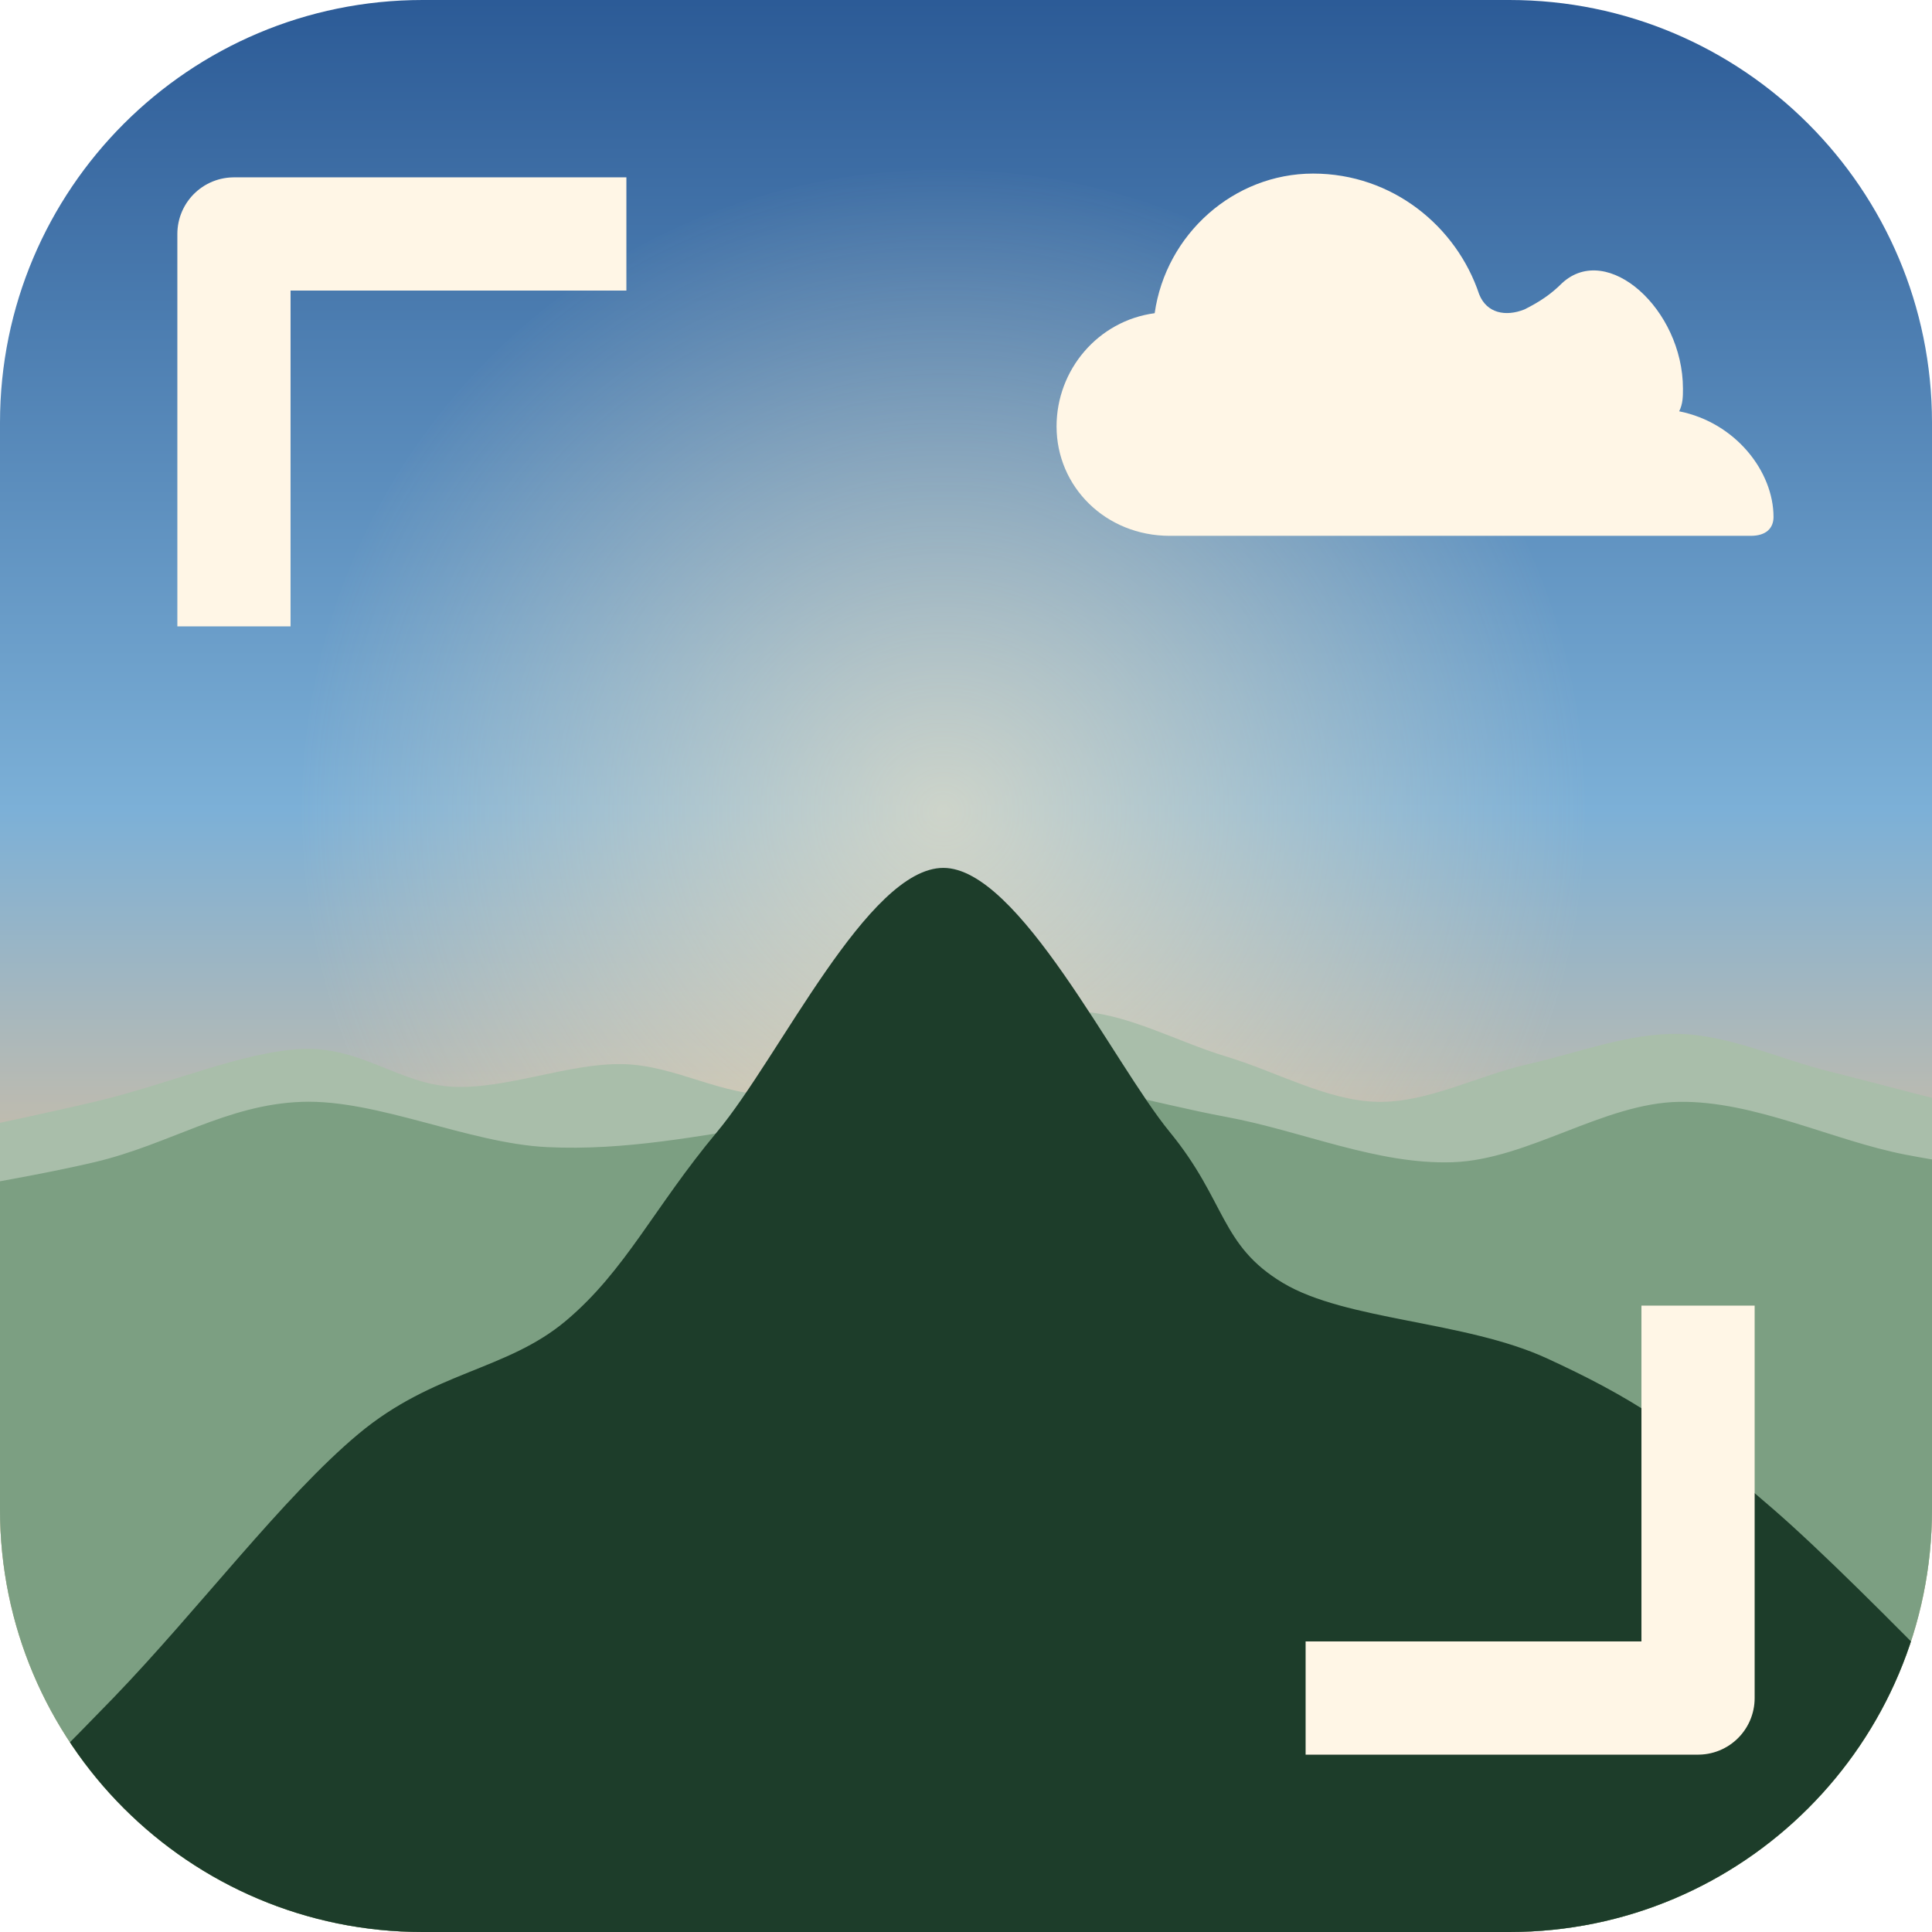
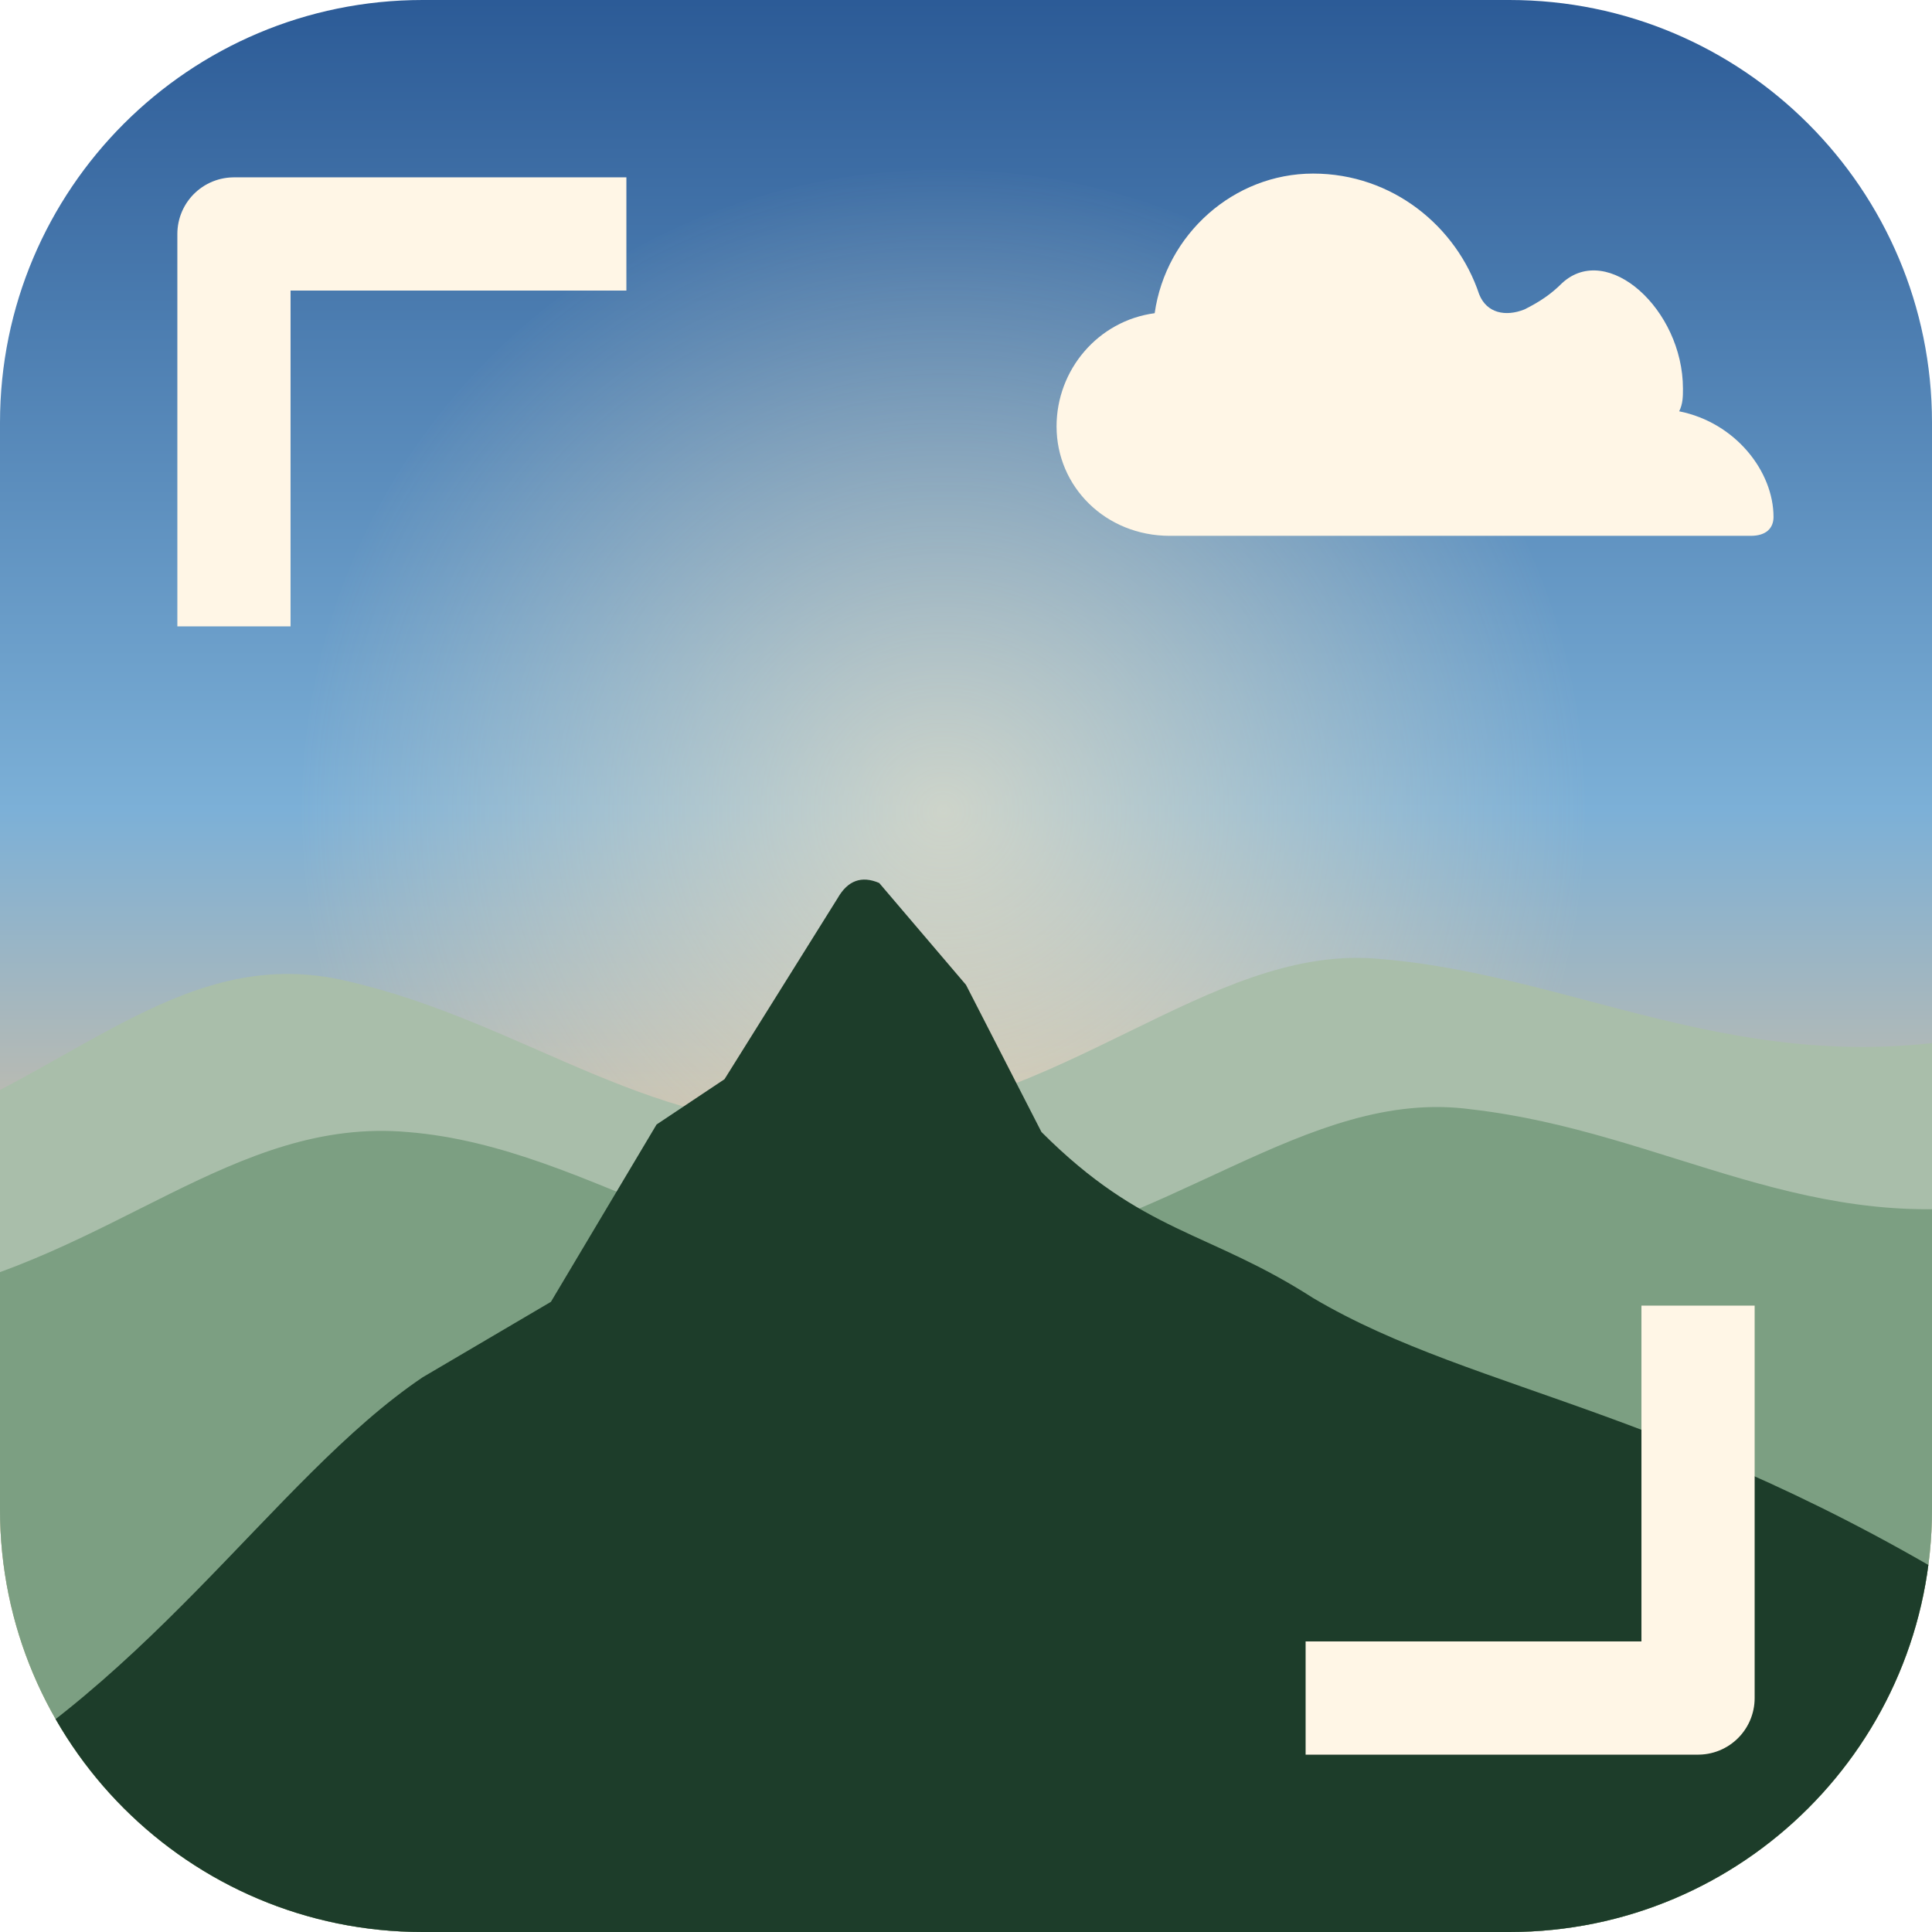
<svg xmlns="http://www.w3.org/2000/svg" viewBox="0 0 512 512" width="512" height="512" role="img" aria-label="PhotoSim icon: green mountains under a sunset sky with a cream cloud, framed by thick cream viewfinder brackets">
  <defs>
    <linearGradient id="sky" x1="0" y1="0" x2="0" y2="1">
      <stop offset="0" stop-color="#2B5A96" />
      <stop offset="0.42" stop-color="#7CB0D7" />
      <stop offset="0.72" stop-color="#F8C58C" />
      <stop offset="1" stop-color="#FFDCA8" />
    </linearGradient>
    <radialGradient id="glow" cx="0.5" cy="0.5" r="0.5">
      <stop offset="0" stop-color="#FFEAC2" stop-opacity="0.62" />
      <stop offset="1" stop-color="#FFEAC2" stop-opacity="0" />
    </radialGradient>
    <clipPath id="mask">
      <rect width="512" height="512" rx="112" ry="112" />
    </clipPath>
  </defs>
  <g clip-path="url(#mask)">
    <rect width="512" height="512" fill="url(#sky)" />
    <circle cx="250" cy="215" r="170" fill="url(#glow)" />
-     <path fill="#A9BEAA" d="M -40 306 C -29.2 303.7 5.0 296.7 25 292 C 45.0 287.3 64.2 278.7 80 278 C 95.8 277.3 105.8 287.3 120 288 C 134.2 288.7 150.8 281.7 165 282 C 179.2 282.3 191.7 290.7 205 290 C 218.3 289.3 231.7 281.7 245 278 C 258.3 274.3 271.7 267.7 285 268 C 298.3 268.3 311.7 276.0 325 280 C 338.3 284.0 351.7 291.7 365 292 C 378.3 292.3 391.7 285.0 405 282 C 418.3 279.0 431.7 273.7 445 274 C 458.3 274.3 471.7 280.7 485 284 C 498.3 287.3 512.5 291.3 525 294 C 537.5 296.7 554.2 299.0 560 300 L 560 540 L -40 540 Z" />
-     <path fill="#7C9F82" d="M -40 320 C -29.2 318.0 5.0 312.7 25 308 C 45.0 303.3 60.0 292.7 80 292 C 100.0 291.3 124.2 303.0 145 304 C 165.8 305.0 185.0 301.0 205 298 C 225.0 295.0 245.0 286.3 265 286 C 285.0 285.7 305.0 292.3 325 296 C 345.0 299.7 365.0 308.7 385 308 C 405.0 307.3 425.0 292.3 445 292 C 465.0 291.7 485.8 302.3 505 306 C 524.2 309.7 550.8 312.7 560 314 L 560 540 L -40 540 Z" />
-     <path fill="#1D3D2A" d="M -40 520 C -28.3 508.3 7.5 473.3 30 450 C 52.5 426.7 75 396.7 95 380 C 115 363.3 134.2 363.3 150 350 C 165.8 336.7 173.3 320 190 300 C 206.7 280 230 230 250 230 C 270 230 295 281.7 310 300 C 325 318.3 323.3 330 340 340 C 356.7 350 388.3 350 410 360 C 431.7 370 445 378.3 470 400 C 495 421.7 545 475 560 490 L 560 540 L -40 540 Z" />
+     <path fill="#A9BEAA" d="M -24 300 C 22 282 50 250 92 260 C 140 271 174 302 224 298 C 282 294 320 251 364 254 C 420 258 466 290 536 272 L 536 536 H -24 Z" />
+     <path fill="#7C9F82" d="M -24 344 C 30 333 62 296 108 300 C 158 304 198 343 252 335 C 310 327 346 288 390 294 C 442 300 480 329 536 318 L 536 536 H -24 Z" />
+     <path fill="#1D3D2A" d="M -24 480 C 38 450 72 392 112 365 L 146 345 L 174 298 L 192 286 L 222 238 Q 226 231 233 234 L 256 261 L 276 300 C 303 327 320 326 348 344 C 392 370 448 373 536 430 L 536 536 H -24 Z" />
    <path fill="#FFF6E6" d="M 310 142 C 293 142 280 129 280 113 C 280 98 291 85 306 83 C 309 62 327 46 348 46 C 369 46 386 60 392 78 C 394 83 399 84 404 82 C 408 80 411 78 414 75 C 426 64 446 82 446 103 C 446 105 446 107 445 109 C 460 112 470 125 470 137 C 470 140 468 142 464 142 Z" />
    <path d="M 62 166 V 62 H 166" fill="none" stroke="#FFF6E6" stroke-width="30" stroke-linejoin="round" stroke-linecap="butt" />
    <path d="M 450 346 V 450 H 346" fill="none" stroke="#FFF6E6" stroke-width="30" stroke-linejoin="round" stroke-linecap="butt" />
  </g>
</svg>
